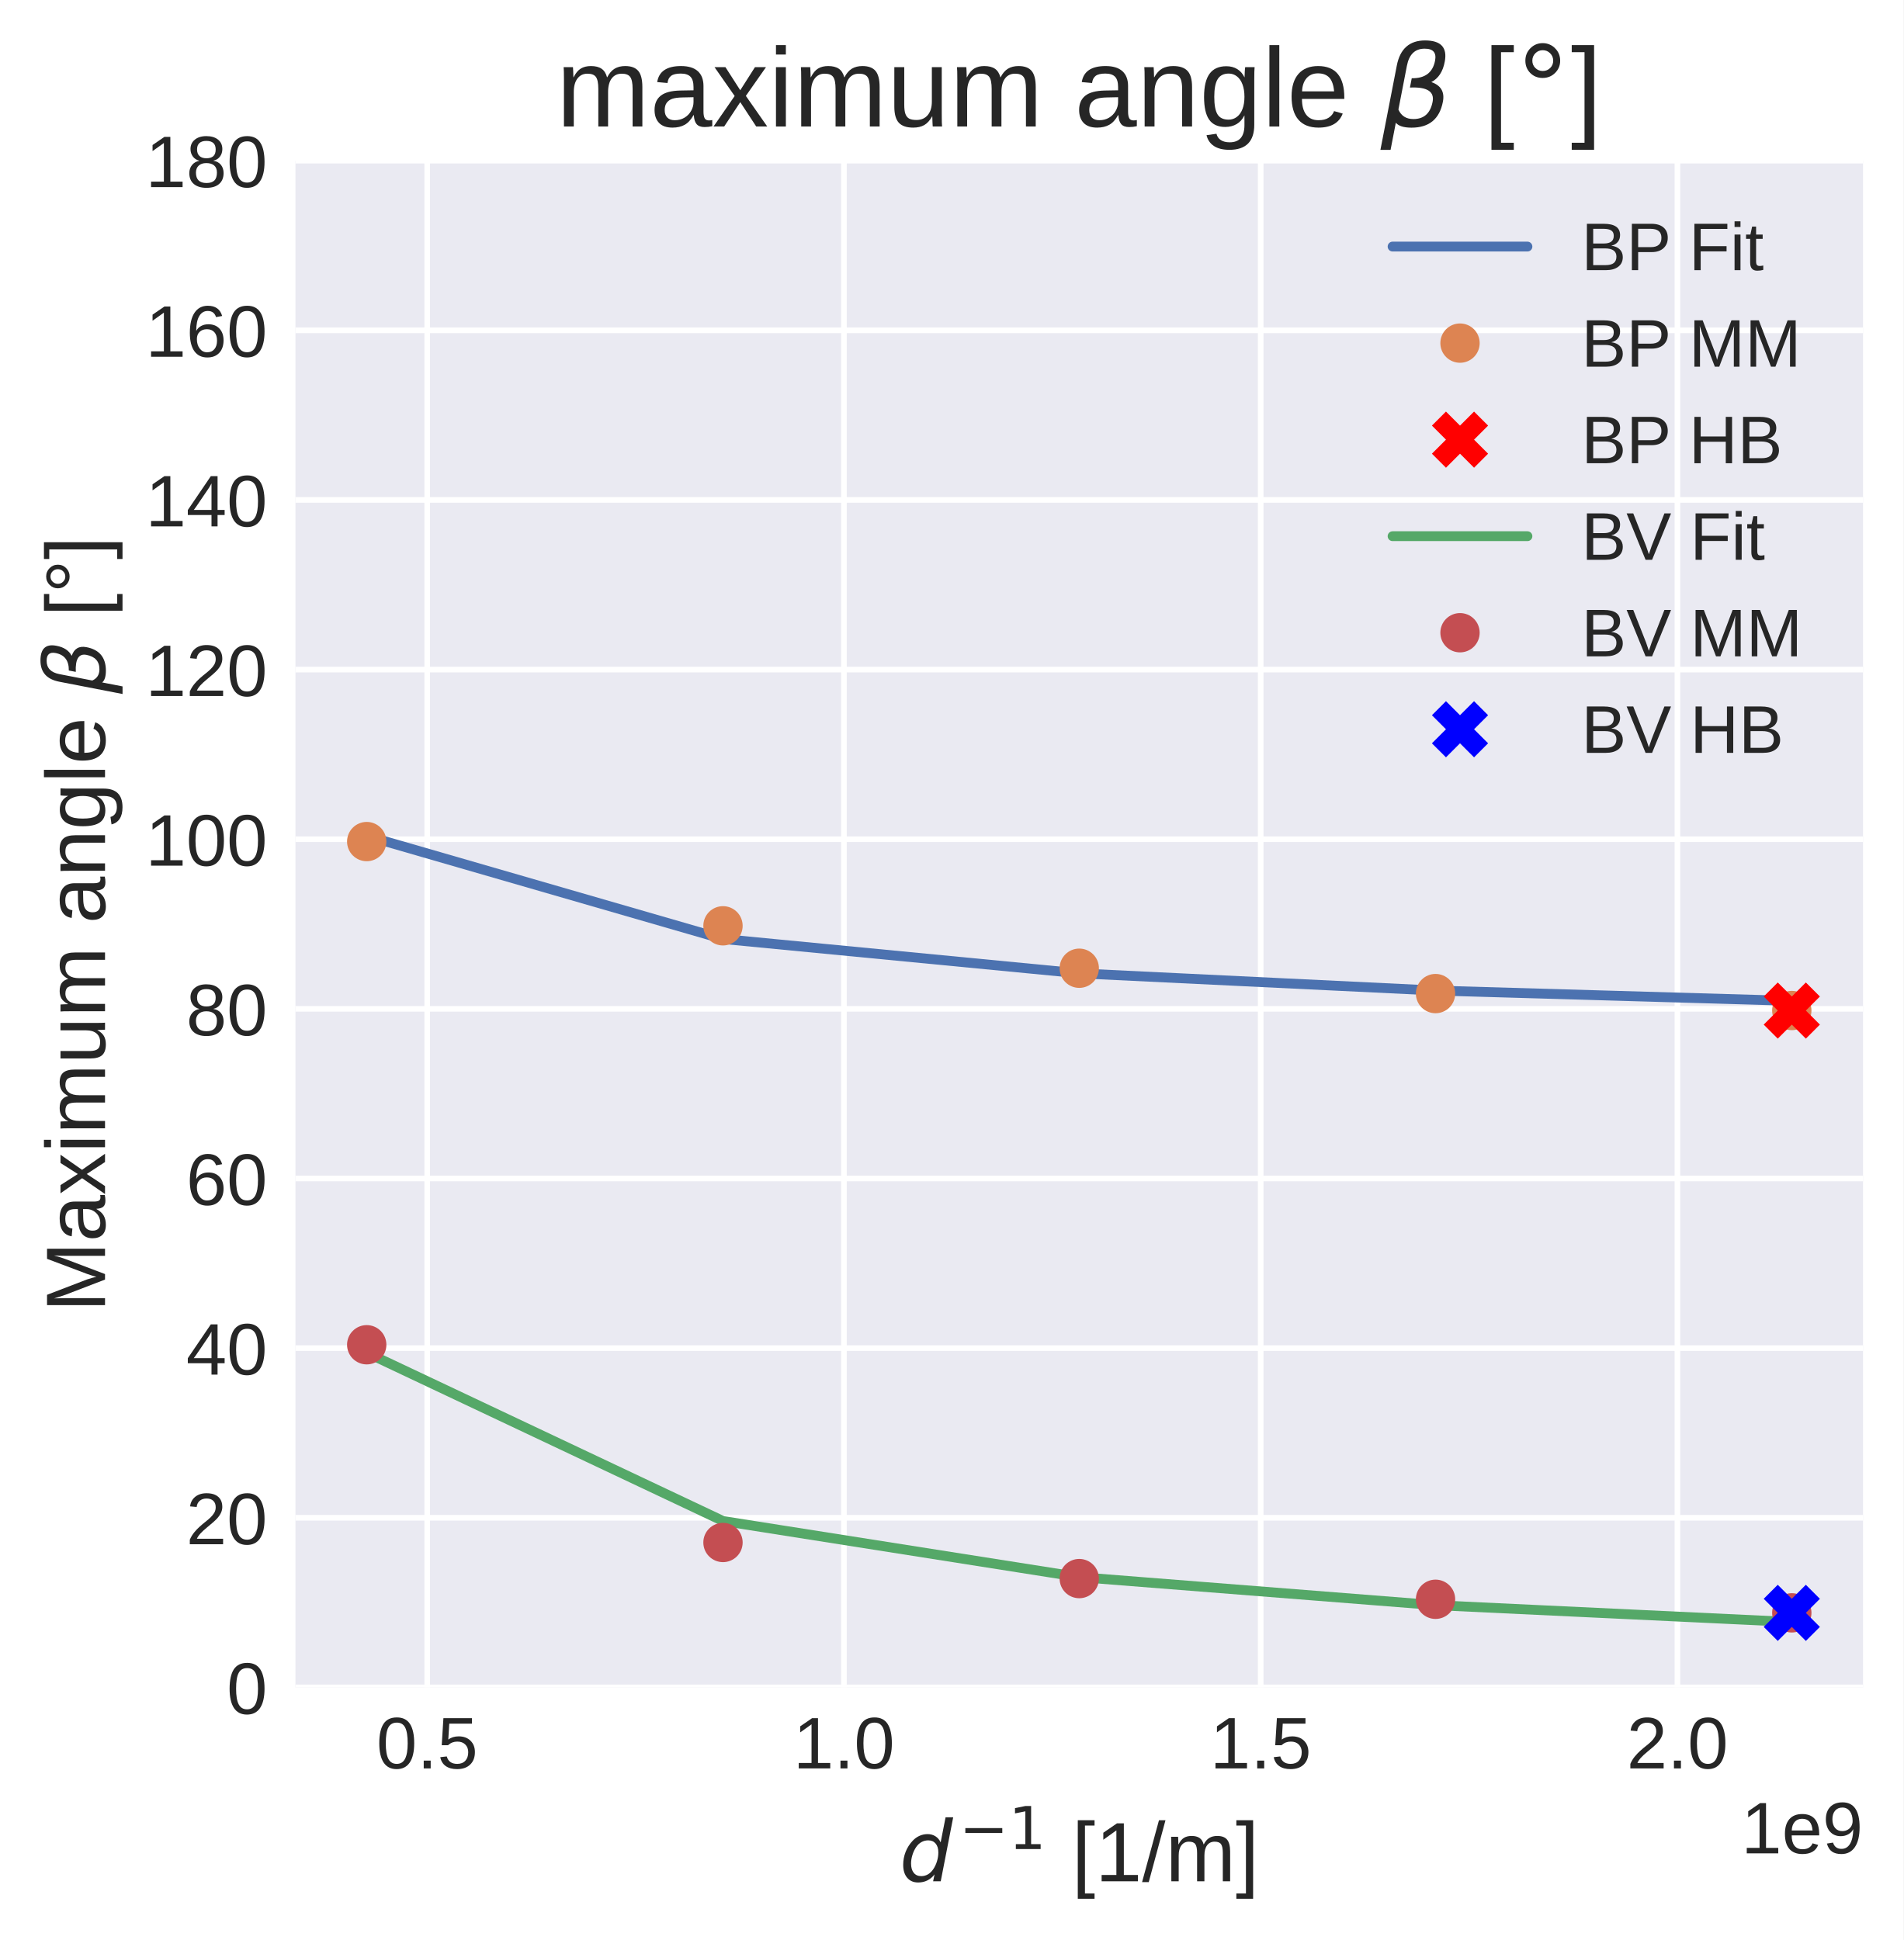
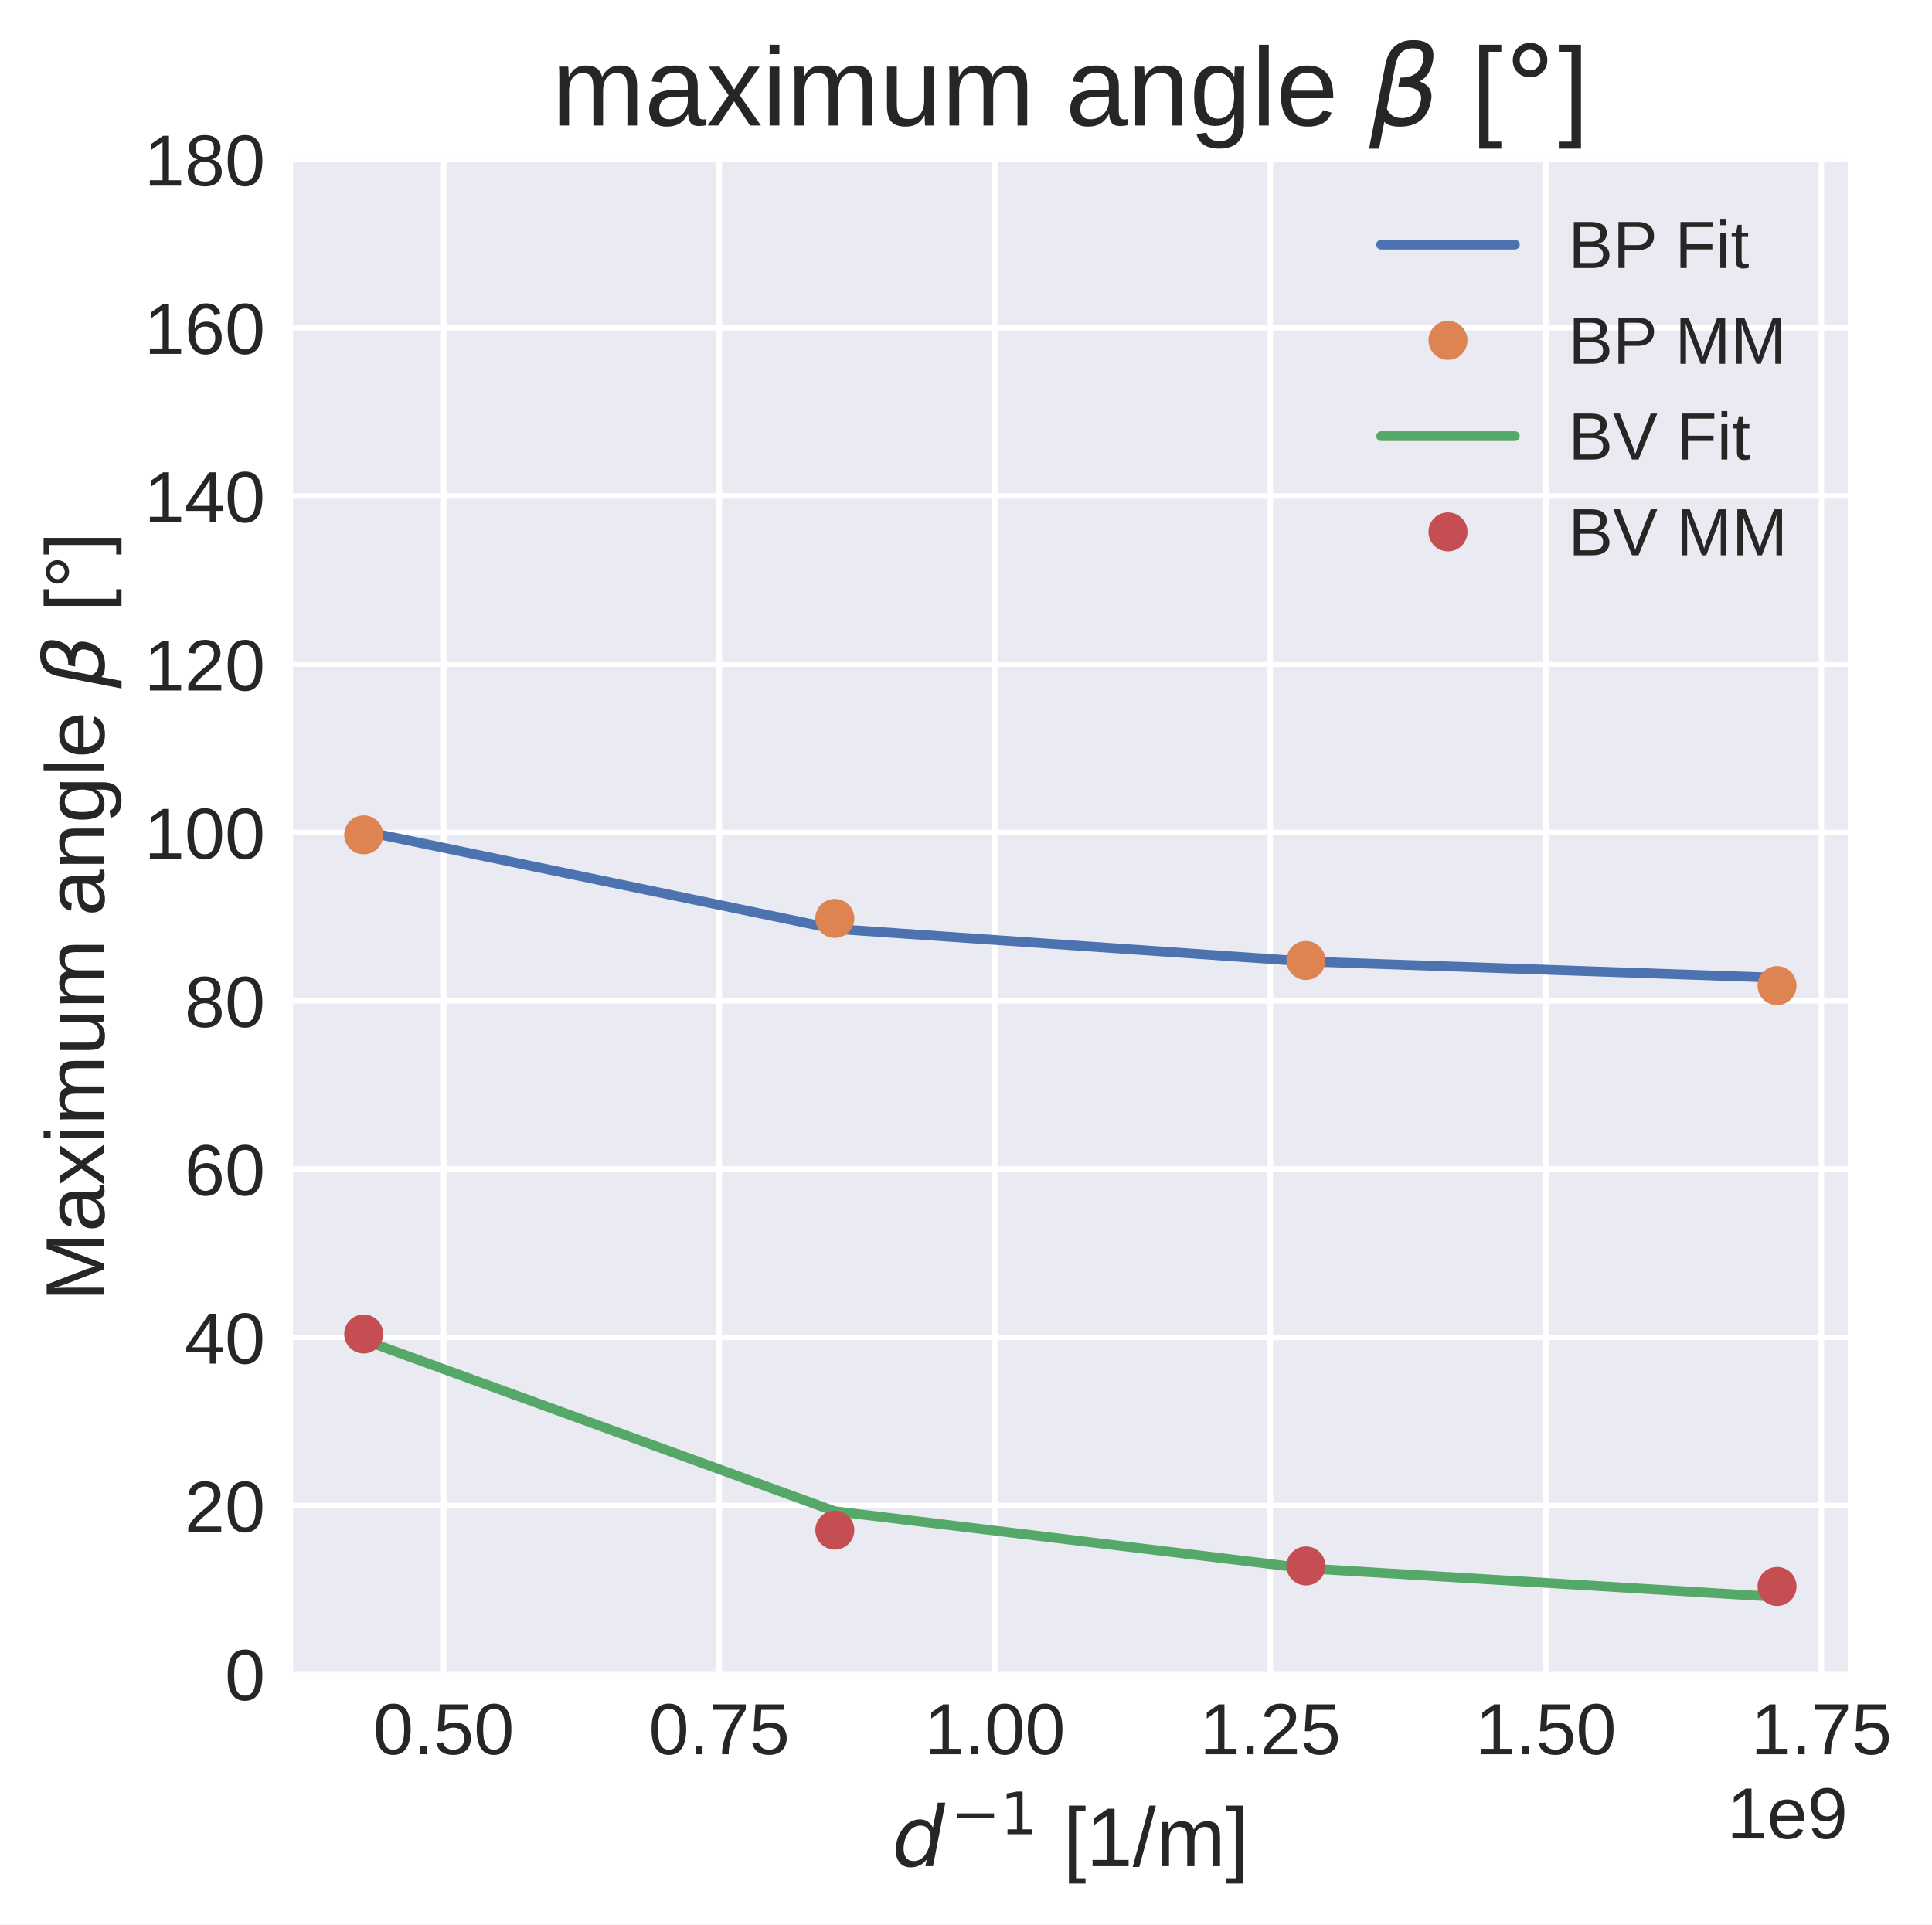
- <svg xmlns="http://www.w3.org/2000/svg" xmlns:xlink="http://www.w3.org/1999/xlink" height="345.368pt" version="1.1" viewBox="0 0 338.788 345.368" width="338.788pt">
+ <svg xmlns="http://www.w3.org/2000/svg" xmlns:xlink="http://www.w3.org/1999/xlink" height="345.368pt" version="1.1" viewBox="0 0 346.713 345.368" width="346.713pt">
  <defs>
    <style type="text/css">*{stroke-linecap:butt;stroke-linejoin:round;}</style>
  </defs>
  <g id="figure_1">
    <g id="patch_1">
-       <path d="M -0 345.368  L 338.788 345.368  L 338.788 0  L -0 0  z " style="fill:#ffffff;" />
+       <path d="M -0 345.368  L 346.713 345.368  L 346.713 0  L -0 0  z " style="fill:#ffffff;" />
    </g>
    <g id="axes_1">
      <g id="patch_2">
        <path d="M 52.588 300.4  L 331.588 300.4  L 331.588 28.6  L 52.588 28.6  z " style="fill:#eaeaf2;" />
      </g>
      <g id="matplotlib.axis_1">
        <g id="xtick_1">
          <g id="line2d_1">
-             <path clip-path="url(#p34fd618278)" d="M 76.033 300.4  L 76.033 28.6  " style="fill:none;stroke:#ffffff;stroke-linecap:round;" />
+             <path clip-path="url(#pe53e2737a5)" d="M 79.621 300.4  L 79.621 28.6  " style="fill:none;stroke:#ffffff;stroke-linecap:round;" />
          </g>
          <g id="line2d_2" />
          <g id="text_1">
-             <g style="fill:#262626;" transform="translate(66.99817 314.8209)scale(0.13 -0.13)">
+             <g style="fill:#262626;" transform="translate(66.97146 314.8209)scale(0.13 -0.13)">
              <defs>
                <path d="M 3309 2203  Q 3309 1100 2920 518  Q 2531 -63 1772 -63  Q 1013 -63 631 515  Q 250 1094 250 2203  Q 250 3338 620 3903  Q 991 4469 1791 4469  Q 2569 4469 2939 3897  Q 3309 3325 3309 2203  z M 2738 2203  Q 2738 3156 2517 3584  Q 2297 4013 1791 4013  Q 1272 4013 1045 3591  Q 819 3169 819 2203  Q 819 1266 1048 831  Q 1278 397 1778 397  Q 2275 397 2506 840  Q 2738 1284 2738 2203  z " id="LiberationSans-30" transform="scale(0.015625)" />
                <path d="M 584 0  L 584 684  L 1194 684  L 1194 0  L 584 0  z " id="LiberationSans-2e" transform="scale(0.015625)" />
                <path d="M 3291 1434  Q 3291 738 2877 337  Q 2463 -63 1728 -63  Q 1113 -63 734 206  Q 356 475 256 984  L 825 1050  Q 1003 397 1741 397  Q 2194 397 2450 670  Q 2706 944 2706 1422  Q 2706 1838 2448 2094  Q 2191 2350 1753 2350  Q 1525 2350 1328 2278  Q 1131 2206 934 2034  L 384 2034  L 531 4403  L 3034 4403  L 3034 3925  L 1044 3925  L 959 2528  Q 1325 2809 1869 2809  Q 2519 2809 2905 2428  Q 3291 2047 3291 1434  z " id="LiberationSans-35" transform="scale(0.015625)" />
              </defs>
              <use xlink:href="#LiberationSans-30" />
              <use x="55.615" xlink:href="#LiberationSans-2e" />
              <use x="83.398" xlink:href="#LiberationSans-35" />
+               <use x="139.014" xlink:href="#LiberationSans-30" />
            </g>
          </g>
        </g>
        <g id="xtick_2">
          <g id="line2d_3">
-             <path clip-path="url(#p34fd618278)" d="M 150.206 300.4  L 150.206 28.6  " style="fill:none;stroke:#ffffff;stroke-linecap:round;" />
+             <path clip-path="url(#pe53e2737a5)" d="M 129.07 300.4  L 129.07 28.6  " style="fill:none;stroke:#ffffff;stroke-linecap:round;" />
          </g>
          <g id="line2d_4" />
          <g id="text_2">
-             <g style="fill:#262626;" transform="translate(141.171 314.8209)scale(0.13 -0.13)">
-               <defs>
-                 <path d="M 488 0  L 488 478  L 1609 478  L 1609 3866  L 616 3156  L 616 3688  L 1656 4403  L 2175 4403  L 2175 478  L 3247 478  L 3247 0  L 488 0  z " id="LiberationSans-31" transform="scale(0.015625)" />
-               </defs>
-               <use xlink:href="#LiberationSans-31" />
-               <use x="55.615" xlink:href="#LiberationSans-2e" />
-               <use x="83.398" xlink:href="#LiberationSans-30" />
+             <g style="fill:#262626;" transform="translate(116.42 314.8209)scale(0.13 -0.13)">
+               <defs>
+                 <path d="M 3238 3947  Q 2563 2916 2284 2331  Q 2006 1747 1867 1178  Q 1728 609 1728 0  L 1141 0  Q 1141 844 1498 1776  Q 1856 2709 2694 3925  L 328 3925  L 328 4403  L 3238 4403  L 3238 3947  z " id="LiberationSans-37" transform="scale(0.015625)" />
+               </defs>
+               <use xlink:href="#LiberationSans-30" />
+               <use x="55.615" xlink:href="#LiberationSans-2e" />
+               <use x="83.398" xlink:href="#LiberationSans-37" />
+               <use x="139.014" xlink:href="#LiberationSans-35" />
            </g>
          </g>
        </g>
        <g id="xtick_3">
          <g id="line2d_5">
-             <path clip-path="url(#p34fd618278)" d="M 224.379 300.4  L 224.379 28.6  " style="fill:none;stroke:#ffffff;stroke-linecap:round;" />
+             <path clip-path="url(#pe53e2737a5)" d="M 178.518 300.4  L 178.518 28.6  " style="fill:none;stroke:#ffffff;stroke-linecap:round;" />
          </g>
          <g id="line2d_6" />
          <g id="text_3">
-             <g style="fill:#262626;" transform="translate(215.3437 314.8209)scale(0.13 -0.13)">
-               <use xlink:href="#LiberationSans-31" />
-               <use x="55.615" xlink:href="#LiberationSans-2e" />
-               <use x="83.398" xlink:href="#LiberationSans-35" />
+             <g style="fill:#262626;" transform="translate(165.8685 314.8209)scale(0.13 -0.13)">
+               <defs>
+                 <path d="M 488 0  L 488 478  L 1609 478  L 1609 3866  L 616 3156  L 616 3688  L 1656 4403  L 2175 4403  L 2175 478  L 3247 478  L 3247 0  L 488 0  z " id="LiberationSans-31" transform="scale(0.015625)" />
+               </defs>
+               <use xlink:href="#LiberationSans-31" />
+               <use x="55.615" xlink:href="#LiberationSans-2e" />
+               <use x="83.398" xlink:href="#LiberationSans-30" />
+               <use x="139.014" xlink:href="#LiberationSans-30" />
            </g>
          </g>
        </g>
        <g id="xtick_4">
          <g id="line2d_7">
-             <path clip-path="url(#p34fd618278)" d="M 298.552 300.4  L 298.552 28.6  " style="fill:none;stroke:#ffffff;stroke-linecap:round;" />
+             <path clip-path="url(#pe53e2737a5)" d="M 227.967 300.4  L 227.967 28.6  " style="fill:none;stroke:#ffffff;stroke-linecap:round;" />
          </g>
          <g id="line2d_8" />
          <g id="text_4">
-             <g style="fill:#262626;" transform="translate(289.5165 314.8209)scale(0.13 -0.13)">
+             <g style="fill:#262626;" transform="translate(215.317 314.8209)scale(0.13 -0.13)">
              <defs>
                <path d="M 322 0  L 322 397  Q 481 763 711 1042  Q 941 1322 1194 1548  Q 1447 1775 1695 1969  Q 1944 2163 2144 2356  Q 2344 2550 2467 2762  Q 2591 2975 2591 3244  Q 2591 3606 2378 3806  Q 2166 4006 1788 4006  Q 1428 4006 1195 3811  Q 963 3616 922 3263  L 347 3316  Q 409 3844 795 4156  Q 1181 4469 1788 4469  Q 2453 4469 2811 4155  Q 3169 3841 3169 3263  Q 3169 3006 3051 2753  Q 2934 2500 2703 2247  Q 2472 1994 1819 1463  Q 1459 1169 1246 933  Q 1034 697 941 478  L 3238 478  L 3238 0  L 322 0  z " id="LiberationSans-32" transform="scale(0.015625)" />
              </defs>
-               <use xlink:href="#LiberationSans-32" />
-               <use x="55.615" xlink:href="#LiberationSans-2e" />
-               <use x="83.398" xlink:href="#LiberationSans-30" />
-             </g>
-           </g>
-         </g>
-         <g id="text_5">
+               <use xlink:href="#LiberationSans-31" />
+               <use x="55.615" xlink:href="#LiberationSans-2e" />
+               <use x="83.398" xlink:href="#LiberationSans-32" />
+               <use x="139.014" xlink:href="#LiberationSans-35" />
+             </g>
+           </g>
+         </g>
+         <g id="xtick_5">
+           <g id="line2d_9">
+             <path clip-path="url(#pe53e2737a5)" d="M 277.415 300.4  L 277.415 28.6  " style="fill:none;stroke:#ffffff;stroke-linecap:round;" />
+           </g>
+           <g id="line2d_10" />
+           <g id="text_5">
+             <g style="fill:#262626;" transform="translate(264.7655 314.8209)scale(0.13 -0.13)">
+               <use xlink:href="#LiberationSans-31" />
+               <use x="55.615" xlink:href="#LiberationSans-2e" />
+               <use x="83.398" xlink:href="#LiberationSans-35" />
+               <use x="139.014" xlink:href="#LiberationSans-30" />
+             </g>
+           </g>
+         </g>
+         <g id="xtick_6">
+           <g id="line2d_11">
+             <path clip-path="url(#pe53e2737a5)" d="M 326.864 300.4  L 326.864 28.6  " style="fill:none;stroke:#ffffff;stroke-linecap:round;" />
+           </g>
+           <g id="line2d_12" />
+           <g id="text_6">
+             <g style="fill:#262626;" transform="translate(314.2141 314.8209)scale(0.13 -0.13)">
+               <use xlink:href="#LiberationSans-31" />
+               <use x="55.615" xlink:href="#LiberationSans-2e" />
+               <use x="83.398" xlink:href="#LiberationSans-37" />
+               <use x="139.014" xlink:href="#LiberationSans-35" />
+             </g>
+           </g>
+         </g>
+         <g id="text_7">
          <g style="fill:#262626;" transform="translate(160.0627 335.0184)scale(0.15 -0.15)">
            <defs>
              <path d="M 2675 525  Q 2444 222 2128 65  Q 1813 -91 1428 -91  Q 903 -91 598 267  Q 294 625 294 1247  Q 294 1766 478 2236  Q 663 2706 1013 3078  Q 1244 3325 1534 3454  Q 1825 3584 2144 3584  Q 2481 3584 2739 3421  Q 2997 3259 3138 2956  L 3513 4863  L 4091 4863  L 3144 0  L 2566 0  L 2675 525  z M 891 1350  Q 891 897 1095 644  Q 1300 391 1663 391  Q 1931 391 2161 520  Q 2391 650 2566 903  Q 2750 1166 2856 1509  Q 2963 1853 2963 2188  Q 2963 2622 2758 2865  Q 2553 3109 2194 3109  Q 1922 3109 1687 2981  Q 1453 2853 1288 2613  Q 1106 2353 998 2009  Q 891 1666 891 1350  z " id="DejaVuSans-Oblique-64" transform="scale(0.015625)" />
              <path d="M 678 2272  L 4684 2272  L 4684 1741  L 678 1741  L 678 2272  z " id="DejaVuSans-2212" transform="scale(0.015625)" />
              <path d="M 794 531  L 1825 531  L 1825 4091  L 703 3866  L 703 4441  L 1819 4666  L 2450 4666  L 2450 531  L 3481 531  L 3481 0  L 794 0  L 794 531  z " id="DejaVuSans-31" transform="scale(0.015625)" />
              <path id="LiberationSans-20" transform="scale(0.015625)" />
              <path d="M 456 -1328  L 456 4638  L 1728 4638  L 1728 4234  L 1000 4234  L 1000 -925  L 1728 -925  L 1728 -1328  L 456 -1328  z " id="LiberationSans-5b" transform="scale(0.015625)" />
              <path d="M 0 -63  L 1284 4638  L 1778 4638  L 506 -63  L 0 -63  z " id="LiberationSans-2f" transform="scale(0.015625)" />
              <path d="M 2400 0  L 2400 2144  Q 2400 2634 2265 2821  Q 2131 3009 1781 3009  Q 1422 3009 1212 2734  Q 1003 2459 1003 1959  L 1003 0  L 444 0  L 444 2659  Q 444 3250 425 3381  L 956 3381  Q 959 3366 962 3297  Q 966 3228 970 3139  Q 975 3050 981 2803  L 991 2803  Q 1172 3163 1406 3303  Q 1641 3444 1978 3444  Q 2363 3444 2586 3291  Q 2809 3138 2897 2803  L 2906 2803  Q 3081 3144 3329 3294  Q 3578 3444 3931 3444  Q 4444 3444 4676 3166  Q 4909 2888 4909 2253  L 4909 0  L 4353 0  L 4353 2144  Q 4353 2634 4218 2821  Q 4084 3009 3734 3009  Q 3366 3009 3161 2736  Q 2956 2463 2956 1959  L 2956 0  L 2400 0  z " id="LiberationSans-6d" transform="scale(0.015625)" />
              <path d="M 50 -1328  L 50 -925  L 778 -925  L 778 4234  L 50 4234  L 50 4638  L 1322 4638  L 1322 -1328  L 50 -1328  z " id="LiberationSans-5d" transform="scale(0.015625)" />
            </defs>
            <use transform="translate(0 0.684375)" xlink:href="#DejaVuSans-Oblique-64" />
            <use transform="translate(70.92427 38.96563)scale(0.7)" xlink:href="#DejaVuSans-2212" />
            <use transform="translate(129.5766 38.96563)scale(0.7)" xlink:href="#DejaVuSans-31" />
            <use transform="translate(176.8471 0.684375)" xlink:href="#LiberationSans-20" />
            <use transform="translate(204.6303 0.684375)" xlink:href="#LiberationSans-5b" />
            <use transform="translate(232.4135 0.684375)" xlink:href="#LiberationSans-31" />
            <use transform="translate(288.0288 0.684375)" xlink:href="#LiberationSans-2f" />
            <use transform="translate(315.812 0.684375)" xlink:href="#LiberationSans-6d" />
            <use transform="translate(399.1127 0.684375)" xlink:href="#LiberationSans-5d" />
          </g>
        </g>
-         <g id="text_6">
+         <g id="text_8">
          <g style="fill:#262626;" transform="translate(309.9 329.9394)scale(0.13 -0.13)">
            <defs>
              <path d="M 863 1572  Q 863 991 1103 675  Q 1344 359 1806 359  Q 2172 359 2392 506  Q 2613 653 2691 878  L 3184 738  Q 2881 -63 1806 -63  Q 1056 -63 664 384  Q 272 831 272 1713  Q 272 2550 664 2997  Q 1056 3444 1784 3444  Q 3275 3444 3275 1647  L 3275 1572  L 863 1572  z M 2694 2003  Q 2647 2538 2422 2783  Q 2197 3028 1775 3028  Q 1366 3028 1127 2754  Q 888 2481 869 2003  L 2694 2003  z " id="LiberationSans-65" transform="scale(0.015625)" />
              <path d="M 3256 2291  Q 3256 1156 2842 546  Q 2428 -63 1663 -63  Q 1147 -63 836 154  Q 525 372 391 856  L 928 941  Q 1097 391 1672 391  Q 2156 391 2422 841  Q 2688 1291 2700 2125  Q 2575 1844 2272 1673  Q 1969 1503 1606 1503  Q 1013 1503 656 1909  Q 300 2316 300 2988  Q 300 3678 687 4073  Q 1075 4469 1766 4469  Q 2500 4469 2878 3925  Q 3256 3381 3256 2291  z M 2644 2834  Q 2644 3366 2400 3689  Q 2156 4013 1747 4013  Q 1341 4013 1106 3736  Q 872 3459 872 2988  Q 872 2506 1106 2226  Q 1341 1947 1741 1947  Q 1984 1947 2193 2058  Q 2403 2169 2523 2372  Q 2644 2575 2644 2834  z " id="LiberationSans-39" transform="scale(0.015625)" />
            </defs>
            <use xlink:href="#LiberationSans-31" />
            <use x="55.615" xlink:href="#LiberationSans-65" />
            <use x="111.23" xlink:href="#LiberationSans-39" />
          </g>
        </g>
      </g>
      <g id="matplotlib.axis_2">
        <g id="ytick_1">
-           <g id="line2d_9">
-             <path clip-path="url(#p34fd618278)" d="M 52.588 300.4  L 331.588 300.4  " style="fill:none;stroke:#ffffff;stroke-linecap:round;" />
-           </g>
-           <g id="line2d_10" />
-           <g id="text_7">
+           <g id="line2d_13">
+             <path clip-path="url(#pe53e2737a5)" d="M 52.588 300.4  L 331.588 300.4  " style="fill:none;stroke:#ffffff;stroke-linecap:round;" />
+           </g>
+           <g id="line2d_14" />
+           <g id="text_9">
            <g style="fill:#262626;" transform="translate(40.35844 305.1105)scale(0.13 -0.13)">
              <use xlink:href="#LiberationSans-30" />
            </g>
          </g>
        </g>
        <g id="ytick_2">
-           <g id="line2d_11">
-             <path clip-path="url(#p34fd618278)" d="M 52.588 270.2  L 331.588 270.2  " style="fill:none;stroke:#ffffff;stroke-linecap:round;" />
-           </g>
-           <g id="line2d_12" />
-           <g id="text_8">
+           <g id="line2d_15">
+             <path clip-path="url(#pe53e2737a5)" d="M 52.588 270.2  L 331.588 270.2  " style="fill:none;stroke:#ffffff;stroke-linecap:round;" />
+           </g>
+           <g id="line2d_16" />
+           <g id="text_10">
            <g style="fill:#262626;" transform="translate(33.12922 274.9105)scale(0.13 -0.13)">
              <use xlink:href="#LiberationSans-32" />
              <use x="55.615" xlink:href="#LiberationSans-30" />
            </g>
          </g>
        </g>
        <g id="ytick_3">
-           <g id="line2d_13">
-             <path clip-path="url(#p34fd618278)" d="M 52.588 240  L 331.588 240  " style="fill:none;stroke:#ffffff;stroke-linecap:round;" />
-           </g>
-           <g id="line2d_14" />
-           <g id="text_9">
+           <g id="line2d_17">
+             <path clip-path="url(#pe53e2737a5)" d="M 52.588 240  L 331.588 240  " style="fill:none;stroke:#ffffff;stroke-linecap:round;" />
+           </g>
+           <g id="line2d_18" />
+           <g id="text_11">
            <g style="fill:#262626;" transform="translate(33.12922 244.7105)scale(0.13 -0.13)">
              <defs>
                <path d="M 2753 997  L 2753 0  L 2222 0  L 2222 997  L 147 997  L 147 1434  L 2163 4403  L 2753 4403  L 2753 1441  L 3372 1441  L 3372 997  L 2753 997  z M 2222 3769  Q 2216 3750 2134 3603  Q 2053 3456 2013 3397  L 884 1734  L 716 1503  L 666 1441  L 2222 1441  L 2222 3769  z " id="LiberationSans-34" transform="scale(0.015625)" />
              </defs>
              <use xlink:href="#LiberationSans-34" />
              <use x="55.615" xlink:href="#LiberationSans-30" />
            </g>
          </g>
        </g>
        <g id="ytick_4">
-           <g id="line2d_15">
-             <path clip-path="url(#p34fd618278)" d="M 52.588 209.8  L 331.588 209.8  " style="fill:none;stroke:#ffffff;stroke-linecap:round;" />
-           </g>
-           <g id="line2d_16" />
-           <g id="text_10">
+           <g id="line2d_19">
+             <path clip-path="url(#pe53e2737a5)" d="M 52.588 209.8  L 331.588 209.8  " style="fill:none;stroke:#ffffff;stroke-linecap:round;" />
+           </g>
+           <g id="line2d_20" />
+           <g id="text_12">
            <g style="fill:#262626;" transform="translate(33.12922 214.5105)scale(0.13 -0.13)">
              <defs>
                <path d="M 3278 1441  Q 3278 744 2900 340  Q 2522 -63 1856 -63  Q 1113 -63 719 490  Q 325 1044 325 2100  Q 325 3244 734 3856  Q 1144 4469 1900 4469  Q 2897 4469 3156 3572  L 2619 3475  Q 2453 4013 1894 4013  Q 1413 4013 1148 3564  Q 884 3116 884 2266  Q 1038 2550 1316 2698  Q 1594 2847 1953 2847  Q 2563 2847 2920 2465  Q 3278 2084 3278 1441  z M 2706 1416  Q 2706 1894 2472 2153  Q 2238 2413 1819 2413  Q 1425 2413 1183 2183  Q 941 1953 941 1550  Q 941 1041 1192 716  Q 1444 391 1838 391  Q 2244 391 2475 664  Q 2706 938 2706 1416  z " id="LiberationSans-36" transform="scale(0.015625)" />
              </defs>
              <use xlink:href="#LiberationSans-36" />
              <use x="55.615" xlink:href="#LiberationSans-30" />
            </g>
          </g>
        </g>
        <g id="ytick_5">
-           <g id="line2d_17">
-             <path clip-path="url(#p34fd618278)" d="M 52.588 179.6  L 331.588 179.6  " style="fill:none;stroke:#ffffff;stroke-linecap:round;" />
-           </g>
-           <g id="line2d_18" />
-           <g id="text_11">
+           <g id="line2d_21">
+             <path clip-path="url(#pe53e2737a5)" d="M 52.588 179.6  L 331.588 179.6  " style="fill:none;stroke:#ffffff;stroke-linecap:round;" />
+           </g>
+           <g id="line2d_22" />
+           <g id="text_13">
            <g style="fill:#262626;" transform="translate(33.12922 184.3105)scale(0.13 -0.13)">
              <defs>
                <path d="M 3281 1228  Q 3281 619 2893 278  Q 2506 -63 1781 -63  Q 1075 -63 676 271  Q 278 606 278 1222  Q 278 1653 525 1947  Q 772 2241 1156 2303  L 1156 2316  Q 797 2400 589 2681  Q 381 2963 381 3341  Q 381 3844 757 4156  Q 1134 4469 1769 4469  Q 2419 4469 2795 4162  Q 3172 3856 3172 3334  Q 3172 2956 2962 2675  Q 2753 2394 2391 2322  L 2391 2309  Q 2813 2241 3047 1952  Q 3281 1663 3281 1228  z M 2588 3303  Q 2588 4050 1769 4050  Q 1372 4050 1164 3862  Q 956 3675 956 3303  Q 956 2925 1170 2726  Q 1384 2528 1775 2528  Q 2172 2528 2380 2711  Q 2588 2894 2588 3303  z M 2697 1281  Q 2697 1691 2453 1898  Q 2209 2106 1769 2106  Q 1341 2106 1100 1882  Q 859 1659 859 1269  Q 859 359 1788 359  Q 2247 359 2472 579  Q 2697 800 2697 1281  z " id="LiberationSans-38" transform="scale(0.015625)" />
              </defs>
              <use xlink:href="#LiberationSans-38" />
              <use x="55.615" xlink:href="#LiberationSans-30" />
            </g>
          </g>
        </g>
        <g id="ytick_6">
-           <g id="line2d_19">
-             <path clip-path="url(#p34fd618278)" d="M 52.588 149.4  L 331.588 149.4  " style="fill:none;stroke:#ffffff;stroke-linecap:round;" />
-           </g>
-           <g id="line2d_20" />
-           <g id="text_12">
+           <g id="line2d_23">
+             <path clip-path="url(#pe53e2737a5)" d="M 52.588 149.4  L 331.588 149.4  " style="fill:none;stroke:#ffffff;stroke-linecap:round;" />
+           </g>
+           <g id="line2d_24" />
+           <g id="text_14">
            <g style="fill:#262626;" transform="translate(25.9 154.1105)scale(0.13 -0.13)">
              <use xlink:href="#LiberationSans-31" />
              <use x="55.615" xlink:href="#LiberationSans-30" />
              <use x="111.23" xlink:href="#LiberationSans-30" />
            </g>
          </g>
        </g>
        <g id="ytick_7">
-           <g id="line2d_21">
-             <path clip-path="url(#p34fd618278)" d="M 52.588 119.2  L 331.588 119.2  " style="fill:none;stroke:#ffffff;stroke-linecap:round;" />
-           </g>
-           <g id="line2d_22" />
-           <g id="text_13">
+           <g id="line2d_25">
+             <path clip-path="url(#pe53e2737a5)" d="M 52.588 119.2  L 331.588 119.2  " style="fill:none;stroke:#ffffff;stroke-linecap:round;" />
+           </g>
+           <g id="line2d_26" />
+           <g id="text_15">
            <g style="fill:#262626;" transform="translate(25.9 123.9105)scale(0.13 -0.13)">
              <use xlink:href="#LiberationSans-31" />
              <use x="55.615" xlink:href="#LiberationSans-32" />
              <use x="111.23" xlink:href="#LiberationSans-30" />
            </g>
          </g>
        </g>
        <g id="ytick_8">
-           <g id="line2d_23">
-             <path clip-path="url(#p34fd618278)" d="M 52.588 89  L 331.588 89  " style="fill:none;stroke:#ffffff;stroke-linecap:round;" />
-           </g>
-           <g id="line2d_24" />
-           <g id="text_14">
+           <g id="line2d_27">
+             <path clip-path="url(#pe53e2737a5)" d="M 52.588 89  L 331.588 89  " style="fill:none;stroke:#ffffff;stroke-linecap:round;" />
+           </g>
+           <g id="line2d_28" />
+           <g id="text_16">
            <g style="fill:#262626;" transform="translate(25.9 93.71047)scale(0.13 -0.13)">
              <use xlink:href="#LiberationSans-31" />
              <use x="55.615" xlink:href="#LiberationSans-34" />
              <use x="111.23" xlink:href="#LiberationSans-30" />
            </g>
          </g>
        </g>
        <g id="ytick_9">
-           <g id="line2d_25">
-             <path clip-path="url(#p34fd618278)" d="M 52.588 58.8  L 331.588 58.8  " style="fill:none;stroke:#ffffff;stroke-linecap:round;" />
-           </g>
-           <g id="line2d_26" />
-           <g id="text_15">
+           <g id="line2d_29">
+             <path clip-path="url(#pe53e2737a5)" d="M 52.588 58.8  L 331.588 58.8  " style="fill:none;stroke:#ffffff;stroke-linecap:round;" />
+           </g>
+           <g id="line2d_30" />
+           <g id="text_17">
            <g style="fill:#262626;" transform="translate(25.9 63.51047)scale(0.13 -0.13)">
              <use xlink:href="#LiberationSans-31" />
              <use x="55.615" xlink:href="#LiberationSans-36" />
              <use x="111.23" xlink:href="#LiberationSans-30" />
            </g>
          </g>
        </g>
        <g id="ytick_10">
-           <g id="line2d_27">
-             <path clip-path="url(#p34fd618278)" d="M 52.588 28.6  L 331.588 28.6  " style="fill:none;stroke:#ffffff;stroke-linecap:round;" />
-           </g>
-           <g id="line2d_28" />
-           <g id="text_16">
+           <g id="line2d_31">
+             <path clip-path="url(#pe53e2737a5)" d="M 52.588 28.6  L 331.588 28.6  " style="fill:none;stroke:#ffffff;stroke-linecap:round;" />
+           </g>
+           <g id="line2d_32" />
+           <g id="text_18">
            <g style="fill:#262626;" transform="translate(25.9 33.31047)scale(0.13 -0.13)">
              <use xlink:href="#LiberationSans-31" />
              <use x="55.615" xlink:href="#LiberationSans-38" />
              <use x="111.23" xlink:href="#LiberationSans-30" />
            </g>
          </g>
        </g>
-         <g id="text_17">
+         <g id="text_19">
          <g style="fill:#262626;" transform="translate(18.75 233.575)rotate(-90)scale(0.15 -0.15)">
            <defs>
              <path d="M 4269 0  L 4269 2938  Q 4269 3425 4297 3875  Q 4144 3316 4022 3000  L 2884 0  L 2466 0  L 1313 3000  L 1138 3531  L 1034 3875  L 1044 3528  L 1056 2938  L 1056 0  L 525 0  L 525 4403  L 1309 4403  L 2481 1350  Q 2544 1166 2601 955  Q 2659 744 2678 650  Q 2703 775 2783 1029  Q 2863 1284 2891 1350  L 4041 4403  L 4806 4403  L 4806 0  L 4269 0  z " id="LiberationSans-4d" transform="scale(0.015625)" />
              <path d="M 1294 -63  Q 784 -63 528 206  Q 272 475 272 944  Q 272 1469 617 1750  Q 963 2031 1731 2050  L 2491 2063  L 2491 2247  Q 2491 2659 2316 2837  Q 2141 3016 1766 3016  Q 1388 3016 1216 2887  Q 1044 2759 1009 2478  L 422 2531  Q 566 3444 1778 3444  Q 2416 3444 2737 3151  Q 3059 2859 3059 2306  L 3059 850  Q 3059 600 3125 473  Q 3191 347 3375 347  Q 3456 347 3559 369  L 3559 19  Q 3347 -31 3125 -31  Q 2813 -31 2670 133  Q 2528 297 2509 647  L 2491 647  Q 2275 259 1989 98  Q 1703 -63 1294 -63  z M 1422 359  Q 1731 359 1972 500  Q 2213 641 2352 886  Q 2491 1131 2491 1391  L 2491 1669  L 1875 1656  Q 1478 1650 1273 1575  Q 1069 1500 959 1344  Q 850 1188 850 934  Q 850 659 998 509  Q 1147 359 1422 359  z " id="LiberationSans-61" transform="scale(0.015625)" />
              <path d="M 2503 0  L 1594 1388  L 678 0  L 72 0  L 1275 1738  L 128 3381  L 750 3381  L 1594 2066  L 2431 3381  L 3059 3381  L 1913 1744  L 3131 0  L 2503 0  z " id="LiberationSans-78" transform="scale(0.015625)" />
              <path d="M 428 4100  L 428 4638  L 991 4638  L 991 4100  L 428 4100  z M 428 0  L 428 3381  L 991 3381  L 991 0  L 428 0  z " id="LiberationSans-69" transform="scale(0.015625)" />
              <path d="M 981 3381  L 981 1238  Q 981 903 1047 718  Q 1113 534 1256 453  Q 1400 372 1678 372  Q 2084 372 2318 650  Q 2553 928 2553 1422  L 2553 3381  L 3116 3381  L 3116 722  Q 3116 131 3134 0  L 2603 0  Q 2600 16 2597 84  Q 2594 153 2589 242  Q 2584 331 2578 578  L 2569 578  Q 2375 228 2120 82  Q 1866 -63 1488 -63  Q 931 -63 673 214  Q 416 491 416 1128  L 416 3381  L 981 3381  z " id="LiberationSans-75" transform="scale(0.015625)" />
              <path d="M 2578 0  L 2578 2144  Q 2578 2478 2512 2662  Q 2447 2847 2303 2928  Q 2159 3009 1881 3009  Q 1475 3009 1240 2731  Q 1006 2453 1006 1959  L 1006 0  L 444 0  L 444 2659  Q 444 3250 425 3381  L 956 3381  Q 959 3366 962 3297  Q 966 3228 970 3139  Q 975 3050 981 2803  L 991 2803  Q 1184 3153 1439 3298  Q 1694 3444 2072 3444  Q 2628 3444 2886 3167  Q 3144 2891 3144 2253  L 3144 0  L 2578 0  z " id="LiberationSans-6e" transform="scale(0.015625)" />
              <path d="M 1713 -1328  Q 1159 -1328 831 -1111  Q 503 -894 409 -494  L 975 -413  Q 1031 -647 1223 -773  Q 1416 -900 1728 -900  Q 2569 -900 2569 84  L 2569 628  L 2563 628  Q 2403 303 2125 139  Q 1847 -25 1475 -25  Q 853 -25 561 387  Q 269 800 269 1684  Q 269 2581 583 3007  Q 897 3434 1538 3434  Q 1897 3434 2161 3270  Q 2425 3106 2569 2803  L 2575 2803  Q 2575 2897 2587 3128  Q 2600 3359 2613 3381  L 3147 3381  Q 3128 3213 3128 2681  L 3128 97  Q 3128 -1328 1713 -1328  z M 2569 1691  Q 2569 2103 2456 2401  Q 2344 2700 2139 2858  Q 1934 3016 1675 3016  Q 1244 3016 1047 2703  Q 850 2391 850 1691  Q 850 997 1034 694  Q 1219 391 1666 391  Q 1931 391 2137 547  Q 2344 703 2456 995  Q 2569 1288 2569 1691  z " id="LiberationSans-67" transform="scale(0.015625)" />
              <path d="M 431 0  L 431 4638  L 994 4638  L 994 0  L 431 0  z " id="LiberationSans-6c" transform="scale(0.015625)" />
              <path d="M 872 216  L 572 -1331  L -6 -1331  L 928 3478  Q 1206 4903 2538 4903  Q 3888 4903 3659 3700  Q 3503 2844 2894 2531  Q 3713 2250 3553 1416  Q 3272 -69 1759 -66  Q 1097 -63 872 216  z M 1019 966  Q 1259 422 1875 425  Q 2775 425 2966 1406  Q 3138 2288 1675 2219  L 1778 2750  Q 2909 2731 3106 3750  Q 3241 4438 2509 4434  Q 1691 4434 1503 3459  L 1019 966  z " id="DejaVuSans-Oblique-3b2" transform="scale(0.015625)" />
              <path d="M 2175 3578  Q 2175 3206 1911 2947  Q 1647 2688 1278 2688  Q 909 2688 645 2950  Q 381 3213 381 3578  Q 381 3944 642 4206  Q 903 4469 1278 4469  Q 1653 4469 1914 4209  Q 2175 3950 2175 3578  z M 1834 3578  Q 1834 3816 1673 3978  Q 1513 4141 1278 4141  Q 1044 4141 883 3975  Q 722 3809 722 3578  Q 722 3347 886 3181  Q 1050 3016 1278 3016  Q 1509 3016 1671 3180  Q 1834 3344 1834 3578  z " id="LiberationSans-b0" transform="scale(0.015625)" />
            </defs>
            <use transform="translate(0 0.390625)" xlink:href="#LiberationSans-4d" />
            <use transform="translate(83.30078 0.390625)" xlink:href="#LiberationSans-61" />
            <use transform="translate(138.916 0.390625)" xlink:href="#LiberationSans-78" />
            <use transform="translate(188.916 0.390625)" xlink:href="#LiberationSans-69" />
            <use transform="translate(211.1328 0.390625)" xlink:href="#LiberationSans-6d" />
            <use transform="translate(294.4336 0.390625)" xlink:href="#LiberationSans-75" />
            <use transform="translate(350.0488 0.390625)" xlink:href="#LiberationSans-6d" />
            <use transform="translate(433.3496 0.390625)" xlink:href="#LiberationSans-20" />
            <use transform="translate(461.1328 0.390625)" xlink:href="#LiberationSans-61" />
            <use transform="translate(516.748 0.390625)" xlink:href="#LiberationSans-6e" />
            <use transform="translate(572.3633 0.390625)" xlink:href="#LiberationSans-67" />
            <use transform="translate(627.9785 0.390625)" xlink:href="#LiberationSans-6c" />
            <use transform="translate(650.1953 0.390625)" xlink:href="#LiberationSans-65" />
            <use transform="translate(705.8105 0.390625)" xlink:href="#LiberationSans-20" />
            <use transform="translate(733.5938 0.390625)" xlink:href="#DejaVuSans-Oblique-3b2" />
            <use transform="translate(797.4121 0.390625)" xlink:href="#LiberationSans-20" />
            <use transform="translate(825.1953 0.390625)" xlink:href="#LiberationSans-5b" />
            <use transform="translate(852.9785 0.390625)" xlink:href="#LiberationSans-b0" />
            <use transform="translate(892.9688 0.390625)" xlink:href="#LiberationSans-5d" />
          </g>
        </g>
      </g>
-       <g id="line2d_29">
-         <path clip-path="url(#p34fd618278)" d="M 65.269 148.821  L 128.679 167.167  L 192.088 173.283  L 255.497 176.341  L 318.906 178.176  " style="fill:none;stroke:#4c72b0;stroke-linecap:round;stroke-width:1.75;" />
-       </g>
-       <g id="line2d_30">
-         <defs>
-           <path d="M 0 3.5  C 0.928 3.5 1.819 3.131 2.475 2.475  C 3.131 1.819 3.5 0.928 3.5 0  C 3.5 -0.928 3.131 -1.819 2.475 -2.475  C 1.819 -3.131 0.928 -3.5 0 -3.5  C -0.928 -3.5 -1.819 -3.131 -2.475 -2.475  C -3.131 -1.819 -3.5 -0.928 -3.5 0  C -3.5 0.928 -3.131 1.819 -2.475 2.475  C -1.819 3.131 -0.928 3.5 0 3.5  z " id="mf0531c5964" />
-         </defs>
-         <g clip-path="url(#p34fd618278)">
-           <use style="fill:#dd8452;" x="65.269" xlink:href="#mf0531c5964" y="149.82" />
-           <use style="fill:#dd8452;" x="128.679" xlink:href="#mf0531c5964" y="164.818" />
-           <use style="fill:#dd8452;" x="192.088" xlink:href="#mf0531c5964" y="172.369" />
-           <use style="fill:#dd8452;" x="255.497" xlink:href="#mf0531c5964" y="176.883" />
-           <use style="fill:#dd8452;" x="318.906" xlink:href="#mf0531c5964" y="179.898" />
-         </g>
-       </g>
-       <g id="line2d_31">
-         <defs>
-           <path d="M -2.5 5  L 0 2.5  L 2.5 5  L 5 2.5  L 2.5 0  L 5 -2.5  L 2.5 -5  L 0 -2.5  L -2.5 -5  L -5 -2.5  L -2.5 0  L -5 2.5  z " id="mebe8402019" />
-         </defs>
-         <g clip-path="url(#p34fd618278)">
-           <use style="fill:#ff0000;" x="318.906" xlink:href="#mebe8402019" y="179.905" />
-         </g>
-       </g>
-       <g id="line2d_32">
-         <path clip-path="url(#p34fd618278)" d="M 65.269 240.812  L 128.679 270.776  L 192.088 280.764  L 255.497 285.758  L 318.906 288.754  " style="fill:none;stroke:#55a868;stroke-linecap:round;stroke-width:1.75;" />
-       </g>
      <g id="line2d_33">
-         <defs>
-           <path d="M 0 3.5  C 0.928 3.5 1.819 3.131 2.475 2.475  C 3.131 1.819 3.5 0.928 3.5 0  C 3.5 -0.928 3.131 -1.819 2.475 -2.475  C 1.819 -3.131 0.928 -3.5 0 -3.5  C -0.928 -3.5 -1.819 -3.131 -2.475 -2.475  C -3.131 -1.819 -3.5 -0.928 -3.5 0  C -3.5 0.928 -3.131 1.819 -2.475 2.475  C -1.819 3.131 -0.928 3.5 0 3.5  z " id="m475ec7e8f7" />
-         </defs>
-         <g clip-path="url(#p34fd618278)">
-           <use style="fill:#c44e52;" x="65.269" xlink:href="#m475ec7e8f7" y="239.4" />
-           <use style="fill:#c44e52;" x="128.679" xlink:href="#m475ec7e8f7" y="274.601" />
-           <use style="fill:#c44e52;" x="192.088" xlink:href="#m475ec7e8f7" y="281.027" />
-           <use style="fill:#c44e52;" x="255.497" xlink:href="#m475ec7e8f7" y="284.711" />
-           <use style="fill:#c44e52;" x="318.906" xlink:href="#m475ec7e8f7" y="287.127" />
-         </g>
+         <path clip-path="url(#pe53e2737a5)" d="M 65.269 149.172  L 149.815 166.703  L 234.36 172.546  L 318.906 175.468  " style="fill:none;stroke:#4c72b0;stroke-linecap:round;stroke-width:1.75;" />
      </g>
      <g id="line2d_34">
        <defs>
-           <path d="M -2.5 5  L 0 2.5  L 2.5 5  L 5 2.5  L 2.5 0  L 5 -2.5  L 2.5 -5  L 0 -2.5  L -2.5 -5  L -5 -2.5  L -2.5 0  L -5 2.5  z " id="m2cb9da379a" />
+           <path d="M 0 3.5  C 0.928 3.5 1.819 3.131 2.475 2.475  C 3.131 1.819 3.5 0.928 3.5 0  C 3.5 -0.928 3.131 -1.819 2.475 -2.475  C 1.819 -3.131 0.928 -3.5 0 -3.5  C -0.928 -3.5 -1.819 -3.131 -2.475 -2.475  C -3.131 -1.819 -3.5 -0.928 -3.5 0  C -3.5 0.928 -3.131 1.819 -2.475 2.475  C -1.819 3.131 -0.928 3.5 0 3.5  z " id="m148da23188" />
        </defs>
-         <g clip-path="url(#p34fd618278)">
-           <use style="fill:#0000ff;" x="318.906" xlink:href="#m2cb9da379a" y="287.128" />
+         <g clip-path="url(#pe53e2737a5)">
+           <use style="fill:#dd8452;" x="65.269" xlink:href="#m148da23188" y="149.82" />
+           <use style="fill:#dd8452;" x="149.815" xlink:href="#m148da23188" y="164.818" />
+           <use style="fill:#dd8452;" x="234.36" xlink:href="#m148da23188" y="172.369" />
+           <use style="fill:#dd8452;" x="318.906" xlink:href="#m148da23188" y="176.883" />
+         </g>
+       </g>
+       <g id="line2d_35">
+         <path clip-path="url(#pe53e2737a5)" d="M 65.269 240.48  L 149.815 271.215  L 234.36 281.46  L 318.906 286.582  " style="fill:none;stroke:#55a868;stroke-linecap:round;stroke-width:1.75;" />
+       </g>
+       <g id="line2d_36">
+         <defs>
+           <path d="M 0 3.5  C 0.928 3.5 1.819 3.131 2.475 2.475  C 3.131 1.819 3.5 0.928 3.5 0  C 3.5 -0.928 3.131 -1.819 2.475 -2.475  C 1.819 -3.131 0.928 -3.5 0 -3.5  C -0.928 -3.5 -1.819 -3.131 -2.475 -2.475  C -3.131 -1.819 -3.5 -0.928 -3.5 0  C -3.5 0.928 -3.131 1.819 -2.475 2.475  C -1.819 3.131 -0.928 3.5 0 3.5  z " id="ma86a249155" />
+         </defs>
+         <g clip-path="url(#pe53e2737a5)">
+           <use style="fill:#c44e52;" x="65.269" xlink:href="#ma86a249155" y="239.4" />
+           <use style="fill:#c44e52;" x="149.815" xlink:href="#ma86a249155" y="274.601" />
+           <use style="fill:#c44e52;" x="234.36" xlink:href="#ma86a249155" y="281.026" />
+           <use style="fill:#c44e52;" x="318.906" xlink:href="#ma86a249155" y="284.71" />
        </g>
      </g>
      <g id="patch_3">
        <path d="M 52.588 300.4  L 52.588 28.6  " style="fill:none;" />
      </g>
      <g id="patch_4">
        <path d="M 331.588 300.4  L 331.588 28.6  " style="fill:none;" />
      </g>
      <g id="patch_5">
        <path d="M 52.588 300.4  L 331.588 300.4  " style="fill:none;" />
      </g>
      <g id="patch_6">
        <path d="M 52.588 28.6  L 331.588 28.6  " style="fill:none;" />
      </g>
-       <g id="text_18">
+       <g id="text_20">
        <g style="fill:#262626;" transform="translate(98.98766 22.6)scale(0.2 -0.2)">
          <defs>
            <path d="M 1600 4347  Q 1350 4347 1178 4173  Q 1006 4000 1006 3750  Q 1006 3503 1178 3333  Q 1350 3163 1600 3163  Q 1850 3163 2022 3333  Q 2194 3503 2194 3750  Q 2194 3997 2020 4172  Q 1847 4347 1600 4347  z M 1600 4750  Q 1800 4750 1984 4673  Q 2169 4597 2303 4453  Q 2447 4313 2519 4134  Q 2591 3956 2591 3750  Q 2591 3338 2302 3052  Q 2013 2766 1594 2766  Q 1172 2766 890 3047  Q 609 3328 609 3750  Q 609 4169 896 4459  Q 1184 4750 1600 4750  z " id="DejaVuSans-b0" transform="scale(0.015625)" />
          </defs>
          <use transform="translate(0 0.390625)" xlink:href="#LiberationSans-6d" />
          <use transform="translate(83.30078 0.390625)" xlink:href="#LiberationSans-61" />
          <use transform="translate(138.916 0.390625)" xlink:href="#LiberationSans-78" />
          <use transform="translate(188.916 0.390625)" xlink:href="#LiberationSans-69" />
          <use transform="translate(211.1328 0.390625)" xlink:href="#LiberationSans-6d" />
          <use transform="translate(294.4336 0.390625)" xlink:href="#LiberationSans-75" />
          <use transform="translate(350.0488 0.390625)" xlink:href="#LiberationSans-6d" />
          <use transform="translate(433.3496 0.390625)" xlink:href="#LiberationSans-20" />
          <use transform="translate(461.1328 0.390625)" xlink:href="#LiberationSans-61" />
          <use transform="translate(516.748 0.390625)" xlink:href="#LiberationSans-6e" />
          <use transform="translate(572.3633 0.390625)" xlink:href="#LiberationSans-67" />
          <use transform="translate(627.9785 0.390625)" xlink:href="#LiberationSans-6c" />
          <use transform="translate(650.1953 0.390625)" xlink:href="#LiberationSans-65" />
          <use transform="translate(705.8105 0.390625)" xlink:href="#LiberationSans-20" />
          <use transform="translate(733.5938 0.390625)" xlink:href="#DejaVuSans-Oblique-3b2" />
          <use transform="translate(797.4121 0.390625)" xlink:href="#LiberationSans-20" />
          <use transform="translate(825.1953 0.390625)" xlink:href="#LiberationSans-5b" />
          <use transform="translate(852.9785 0.390625)" xlink:href="#DejaVuSans-b0" />
          <use transform="translate(902.9785 0.390625)" xlink:href="#LiberationSans-5d" />
        </g>
      </g>
      <g id="legend_1">
-         <g id="line2d_35">
+         <g id="line2d_37">
          <path d="M 247.854 43.896  L 271.854 43.896  " style="fill:none;stroke:#4c72b0;stroke-linecap:round;stroke-width:1.75;" />
        </g>
-         <g id="line2d_36" />
-         <g id="text_19">
+         <g id="line2d_38" />
+         <g id="text_21">
          <g style="fill:#262626;" transform="translate(281.4539 48.09625)scale(0.12 -0.12)">
            <defs>
              <path d="M 3931 1241  Q 3931 653 3503 326  Q 3075 0 2313 0  L 525 0  L 525 4403  L 2125 4403  Q 3675 4403 3675 3334  Q 3675 2944 3456 2678  Q 3238 2413 2838 2322  Q 3363 2259 3647 1970  Q 3931 1681 3931 1241  z M 3075 3263  Q 3075 3619 2831 3772  Q 2588 3925 2125 3925  L 1122 3925  L 1122 2531  L 2125 2531  Q 2603 2531 2839 2711  Q 3075 2891 3075 3263  z M 3328 1288  Q 3328 2066 2234 2066  L 1122 2066  L 1122 478  L 2281 478  Q 2828 478 3078 681  Q 3328 884 3328 1288  z " id="LiberationSans-42" transform="scale(0.015625)" />
              <path d="M 3931 3078  Q 3931 2453 3523 2084  Q 3116 1716 2416 1716  L 1122 1716  L 1122 0  L 525 0  L 525 4403  L 2378 4403  Q 3119 4403 3525 4056  Q 3931 3709 3931 3078  z M 3331 3072  Q 3331 3925 2306 3925  L 1122 3925  L 1122 2188  L 2331 2188  Q 3331 2188 3331 3072  z " id="LiberationSans-50" transform="scale(0.015625)" />
              <path d="M 1122 3916  L 1122 2278  L 3578 2278  L 3578 1784  L 1122 1784  L 1122 0  L 525 0  L 525 4403  L 3653 4403  L 3653 3916  L 1122 3916  z " id="LiberationSans-46" transform="scale(0.015625)" />
              <path d="M 1731 25  Q 1453 -50 1163 -50  Q 488 -50 488 716  L 488 2972  L 97 2972  L 97 3381  L 509 3381  L 675 4138  L 1050 4138  L 1050 3381  L 1675 3381  L 1675 2972  L 1050 2972  L 1050 838  Q 1050 594 1129 495  Q 1209 397 1406 397  Q 1519 397 1731 441  L 1731 25  z " id="LiberationSans-74" transform="scale(0.015625)" />
            </defs>
            <use xlink:href="#LiberationSans-42" />
            <use x="66.699" xlink:href="#LiberationSans-50" />
            <use x="131.648" xlink:href="#LiberationSans-20" />
            <use x="159.432" xlink:href="#LiberationSans-46" />
            <use x="220.516" xlink:href="#LiberationSans-69" />
            <use x="242.732" xlink:href="#LiberationSans-74" />
          </g>
        </g>
-         <g id="line2d_37" />
-         <g id="line2d_38">
+         <g id="line2d_39" />
+         <g id="line2d_40">
          <g>
-             <use style="fill:#dd8452;" x="259.854" xlink:href="#mf0531c5964" y="61.083" />
-           </g>
-         </g>
-         <g id="text_20">
+             <use style="fill:#dd8452;" x="259.854" xlink:href="#m148da23188" y="61.083" />
+           </g>
+         </g>
+         <g id="text_22">
          <g style="fill:#262626;" transform="translate(281.4539 65.2825)scale(0.12 -0.12)">
            <use xlink:href="#LiberationSans-42" />
            <use x="66.699" xlink:href="#LiberationSans-50" />
            <use x="131.648" xlink:href="#LiberationSans-20" />
            <use x="159.432" xlink:href="#LiberationSans-4d" />
            <use x="242.732" xlink:href="#LiberationSans-4d" />
          </g>
        </g>
-         <g id="line2d_39" />
-         <g id="line2d_40">
-           <g>
-             <use style="fill:#ff0000;" x="259.854" xlink:href="#mebe8402019" y="78.269" />
-           </g>
-         </g>
-         <g id="text_21">
+         <g id="line2d_41">
+           <path d="M 247.854 78.269  L 271.854 78.269  " style="fill:none;stroke:#55a868;stroke-linecap:round;stroke-width:1.75;" />
+         </g>
+         <g id="line2d_42" />
+         <g id="text_23">
          <g style="fill:#262626;" transform="translate(281.4539 82.46875)scale(0.12 -0.12)">
-             <defs>
-               <path d="M 3503 0  L 3503 2041  L 1122 2041  L 1122 0  L 525 0  L 525 4403  L 1122 4403  L 1122 2541  L 3503 2541  L 3503 4403  L 4100 4403  L 4100 0  L 3503 0  z " id="LiberationSans-48" transform="scale(0.015625)" />
-             </defs>
-             <use xlink:href="#LiberationSans-42" />
-             <use x="66.699" xlink:href="#LiberationSans-50" />
-             <use x="131.648" xlink:href="#LiberationSans-20" />
-             <use x="159.432" xlink:href="#LiberationSans-48" />
-             <use x="231.648" xlink:href="#LiberationSans-42" />
-           </g>
-         </g>
-         <g id="line2d_41">
-           <path d="M 247.854 95.455  L 271.854 95.455  " style="fill:none;stroke:#55a868;stroke-linecap:round;stroke-width:1.75;" />
-         </g>
-         <g id="line2d_42" />
-         <g id="text_22">
-           <g style="fill:#262626;" transform="translate(281.4539 99.655)scale(0.12 -0.12)">
            <defs>
              <path d="M 2444 0  L 1825 0  L 28 4403  L 656 4403  L 1875 1303  L 2138 525  L 2400 1303  L 3613 4403  L 4241 4403  L 2444 0  z " id="LiberationSans-56" transform="scale(0.015625)" />
            </defs>
            <use xlink:href="#LiberationSans-42" />
            <use x="66.699" xlink:href="#LiberationSans-56" />
            <use x="133.398" xlink:href="#LiberationSans-20" />
            <use x="161.182" xlink:href="#LiberationSans-46" />
            <use x="222.266" xlink:href="#LiberationSans-69" />
            <use x="244.482" xlink:href="#LiberationSans-74" />
          </g>
        </g>
        <g id="line2d_43" />
        <g id="line2d_44">
          <g>
-             <use style="fill:#c44e52;" x="259.854" xlink:href="#m475ec7e8f7" y="112.641" />
-           </g>
-         </g>
-         <g id="text_23">
-           <g style="fill:#262626;" transform="translate(281.4539 116.8413)scale(0.12 -0.12)">
+             <use style="fill:#c44e52;" x="259.854" xlink:href="#ma86a249155" y="95.455" />
+           </g>
+         </g>
+         <g id="text_24">
+           <g style="fill:#262626;" transform="translate(281.4539 99.655)scale(0.12 -0.12)">
            <use xlink:href="#LiberationSans-42" />
            <use x="66.699" xlink:href="#LiberationSans-56" />
            <use x="133.398" xlink:href="#LiberationSans-20" />
            <use x="161.182" xlink:href="#LiberationSans-4d" />
            <use x="244.482" xlink:href="#LiberationSans-4d" />
          </g>
        </g>
-         <g id="line2d_45" />
-         <g id="line2d_46">
-           <g>
-             <use style="fill:#0000ff;" x="259.854" xlink:href="#m2cb9da379a" y="129.827" />
-           </g>
-         </g>
-         <g id="text_24">
-           <g style="fill:#262626;" transform="translate(281.4539 134.0275)scale(0.12 -0.12)">
-             <use xlink:href="#LiberationSans-42" />
-             <use x="66.699" xlink:href="#LiberationSans-56" />
-             <use x="133.398" xlink:href="#LiberationSans-20" />
-             <use x="161.182" xlink:href="#LiberationSans-48" />
-             <use x="233.398" xlink:href="#LiberationSans-42" />
-           </g>
-         </g>
      </g>
    </g>
  </g>
  <defs>
-     <clipPath id="p34fd618278">
+     <clipPath id="pe53e2737a5">
      <rect height="271.8" width="279" x="52.588" y="28.6" />
    </clipPath>
  </defs>
</svg>
